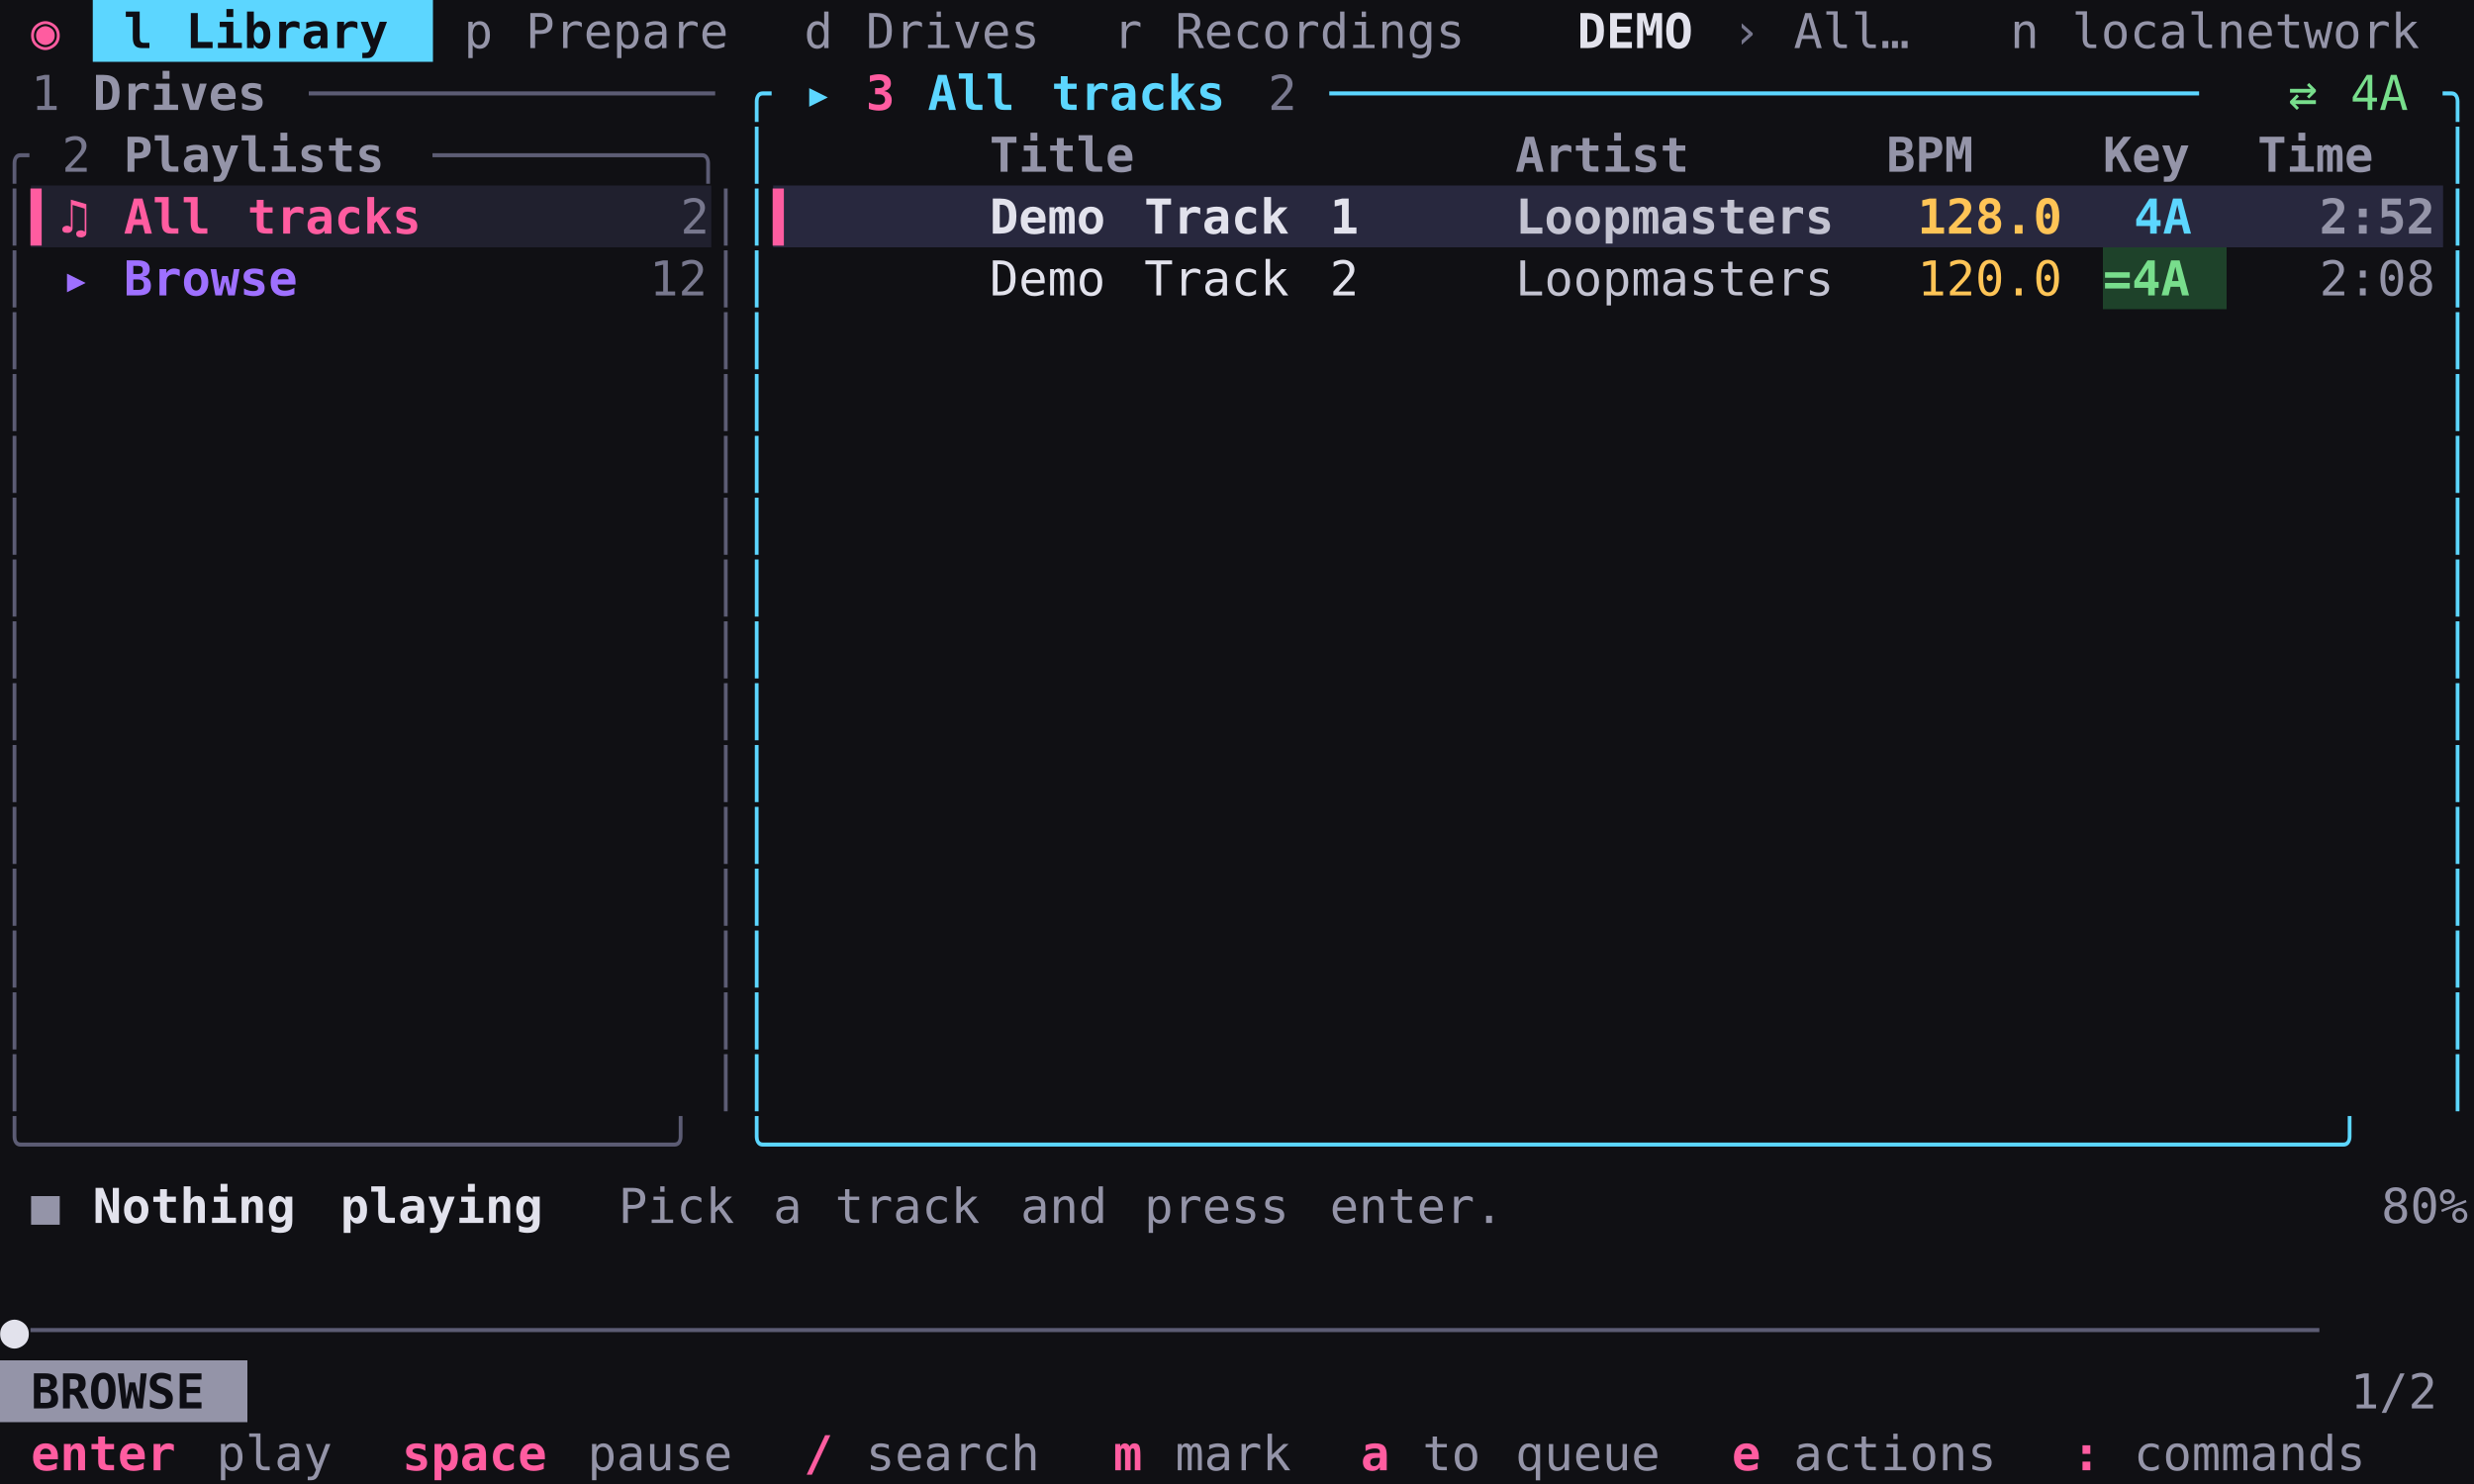
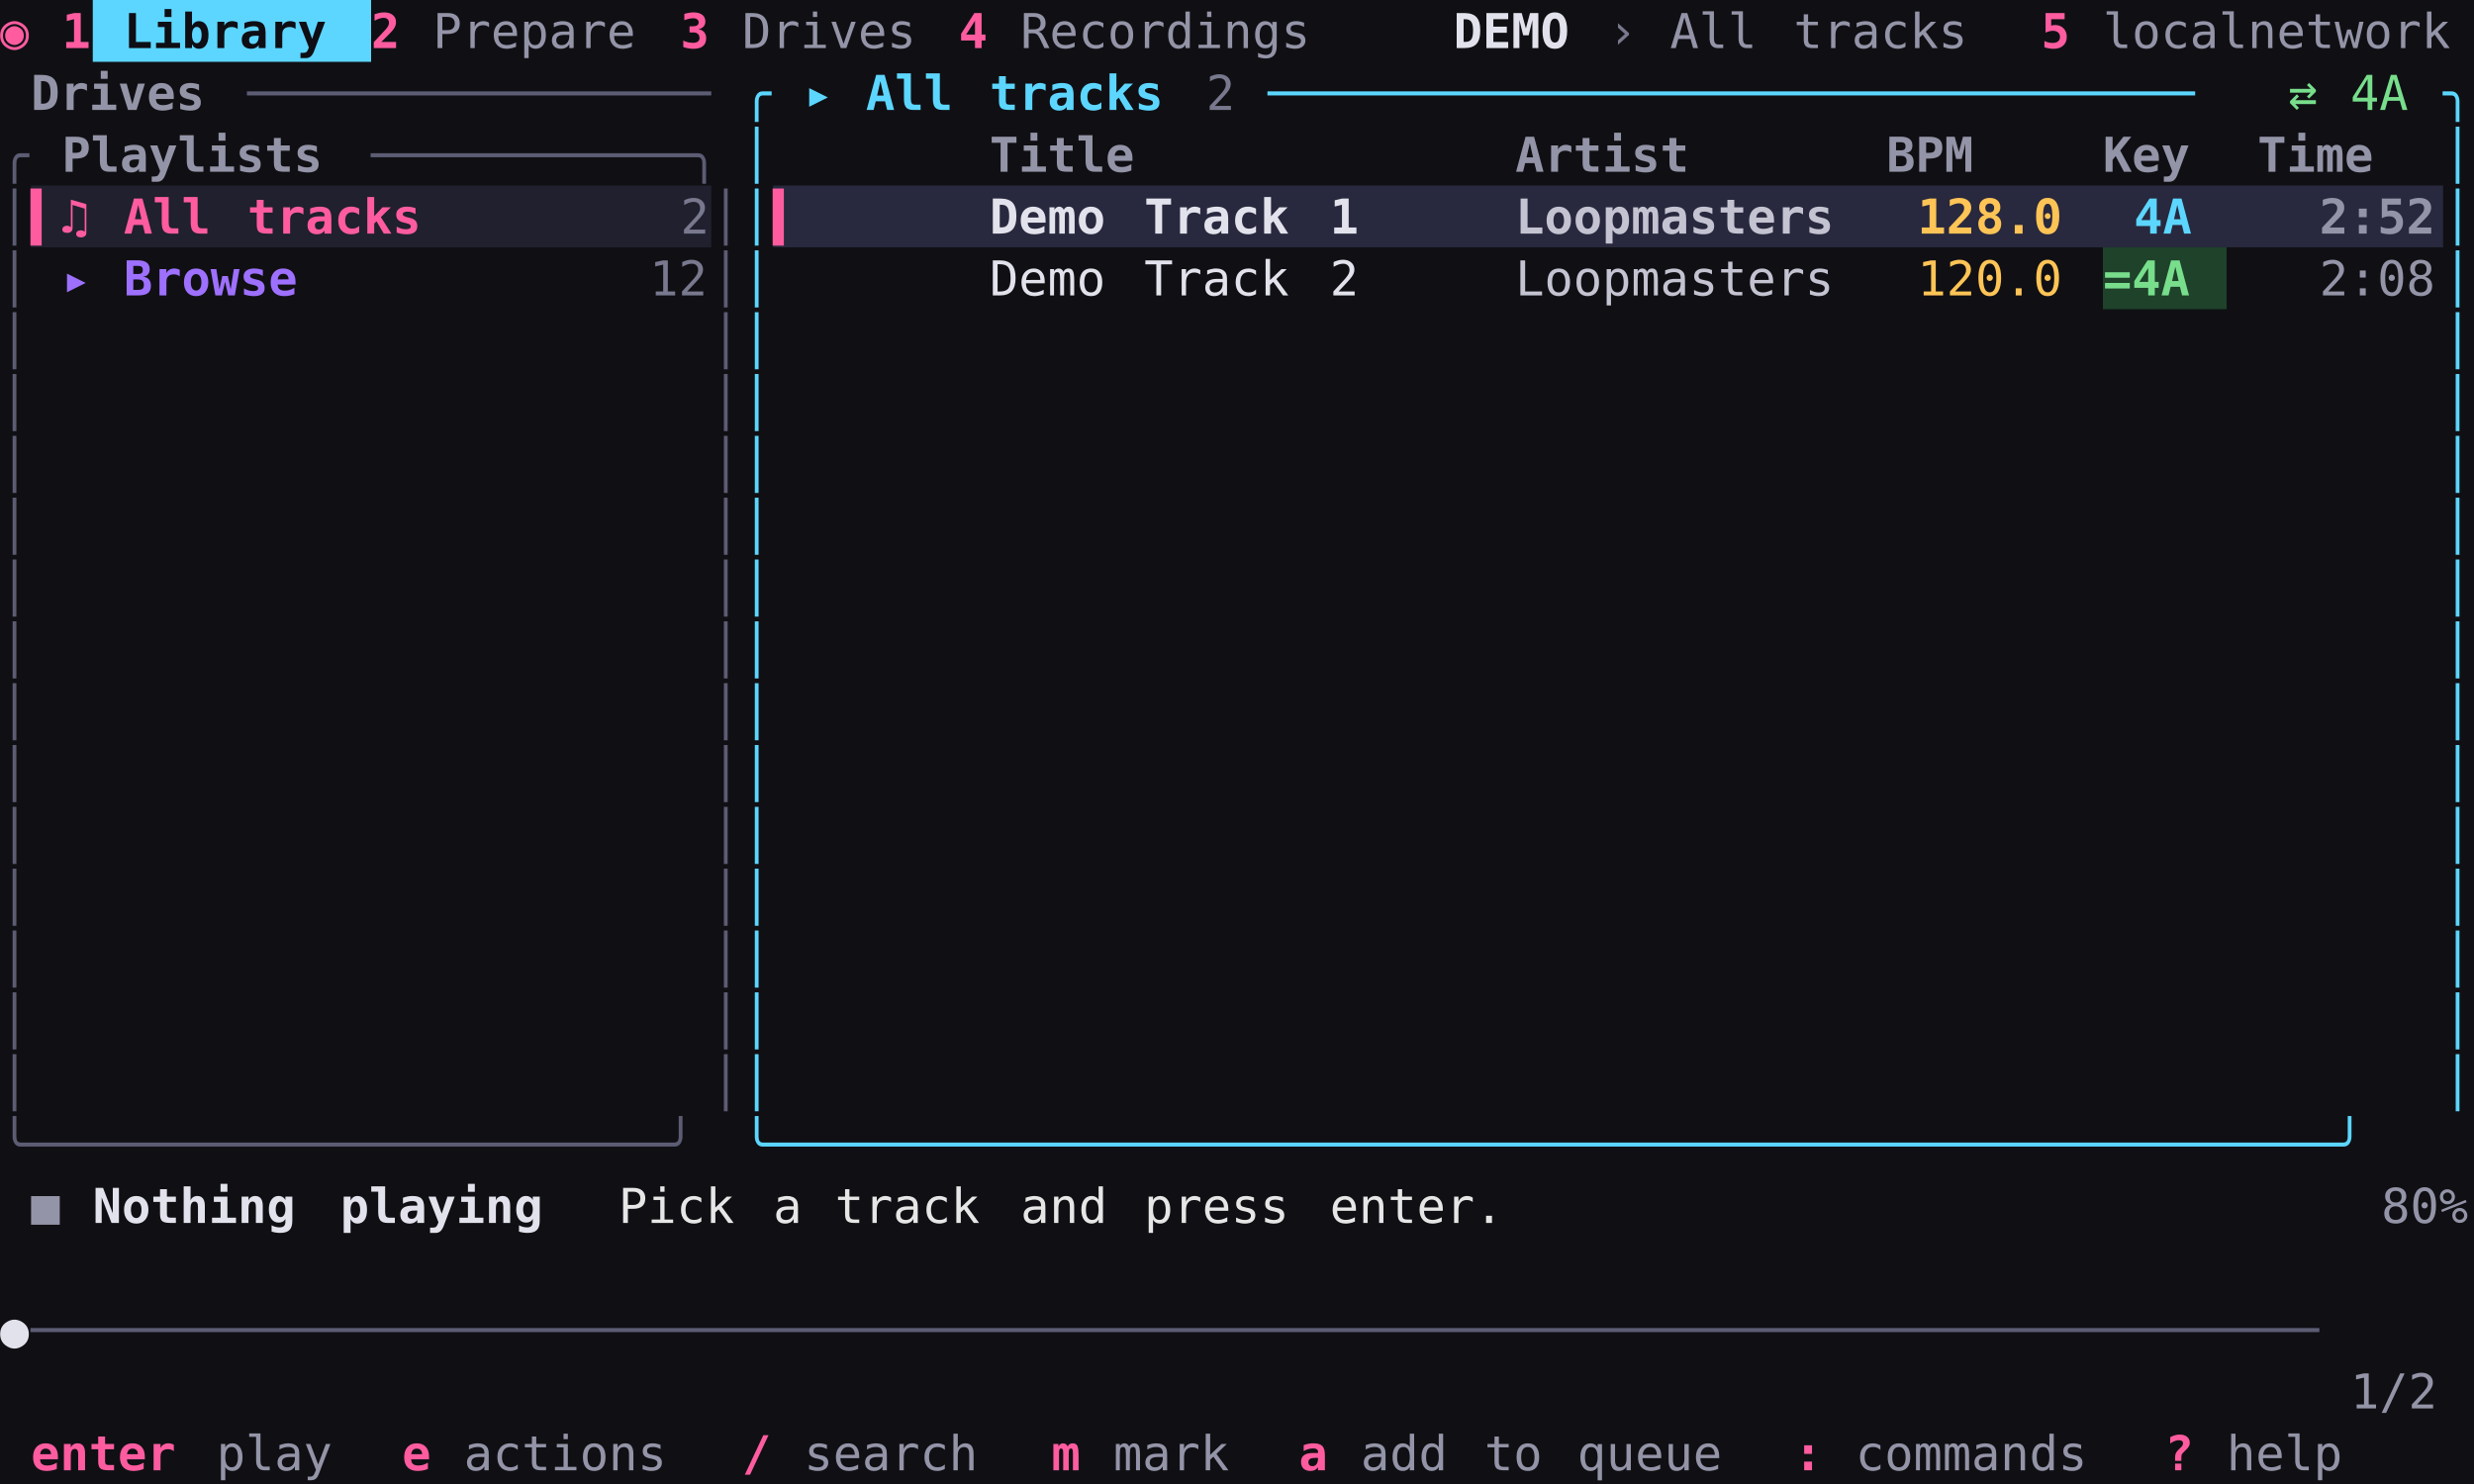
<svg xmlns="http://www.w3.org/2000/svg" viewBox="0 0 720 432" width="720" height="432" font-family="ui-monospace, Menlo, Consolas, monospace" font-size="14">
  <rect width="720" height="432" fill="#101014" />
-   <rect x="27" y="0" width="99" height="18" fill="#5cd6ff" />
-   <text x="9" y="14" fill="#ff5ca0" font-weight="bold">◉</text>
-   <text x="36" y="14" fill="#0e0e14" font-weight="bold">l</text>
-   <text x="54 63 72 81 90 99 108" y="14" fill="#0e0e14" font-weight="bold">Library</text>
-   <text x="135" y="14" fill="#9494a8">p</text>
-   <text x="153 162 171 180 189 198 207" y="14" fill="#9494a8">Prepare</text>
-   <text x="234" y="14" fill="#9494a8">d</text>
-   <text x="252 261 270 279 288 297" y="14" fill="#9494a8">Drives</text>
-   <text x="324" y="14" fill="#9494a8">r</text>
-   <text x="342 351 360 369 378 387 396 405 414 423" y="14" fill="#9494a8">Recordings</text>
-   <text x="459 468 477 486" y="14" fill="#e2e2ec" font-weight="bold">DEMO</text>
-   <text x="504" y="14" fill="#78788e">›</text>
-   <text x="522 531 540 549" y="14" fill="#9494a8">All…</text>
-   <text x="585" y="14" fill="#9494a8">n</text>
-   <text x="603 612 621 630 639 648 657 666 675 684 693 702" y="14" fill="#9494a8">localnetwork</text>
-   <text x="9" y="32" fill="#78788e">1</text>
-   <text x="27 36 45 54 63 72" y="32" fill="#9494a8" font-weight="bold">Drives</text>
-   <text x="90 99 108 117 126 135 144 153 162 171 180 189 198 207" y="32" fill="#5c5c74">──────────────</text>
+   <rect x="27" y="0" width="81" height="18" fill="#5cd6ff" />
+   <text x="0" y="14" fill="#ff5ca0" font-weight="bold">◉</text>
+   <text x="18" y="14" fill="#ff5ca0" font-weight="bold">1</text>
+   <text x="36 45 54 63 72 81 90" y="14" fill="#0e0e14" font-weight="bold">Library</text>
+   <text x="108" y="14" fill="#ff5ca0" font-weight="bold">2</text>
+   <text x="126 135 144 153 162 171 180" y="14" fill="#9494a8">Prepare</text>
+   <text x="198" y="14" fill="#ff5ca0" font-weight="bold">3</text>
+   <text x="216 225 234 243 252 261" y="14" fill="#9494a8">Drives</text>
+   <text x="279" y="14" fill="#ff5ca0" font-weight="bold">4</text>
+   <text x="297 306 315 324 333 342 351 360 369 378" y="14" fill="#9494a8">Recordings</text>
+   <text x="423 432 441 450" y="14" fill="#e2e2ec" font-weight="bold">DEMO</text>
+   <text x="468" y="14" fill="#78788e">›</text>
+   <text x="486 495 504" y="14" fill="#9494a8">All</text>
+   <text x="522 531 540 549 558 567" y="14" fill="#9494a8">tracks</text>
+   <text x="594" y="14" fill="#ff5ca0" font-weight="bold">5</text>
+   <text x="612 621 630 639 648 657 666 675 684 693 702 711" y="14" fill="#9494a8">localnetwork</text>
+   <text x="9 18 27 36 45 54" y="32" fill="#9494a8" font-weight="bold">Drives</text>
+   <text x="72 81 90 99 108 117 126 135 144 153 162 171 180 189 198 207" y="32" fill="#5c5c74">────────────────</text>
  <text x="216" y="32" fill="#5cd6ff">╭</text>
  <text x="234" y="32" fill="#5cd6ff" font-weight="bold">▸</text>
-   <text x="252" y="32" fill="#ff5ca0" font-weight="bold">3</text>
-   <text x="270 279 288" y="32" fill="#5cd6ff" font-weight="bold">All</text>
-   <text x="306 315 324 333 342 351" y="32" fill="#5cd6ff" font-weight="bold">tracks</text>
-   <text x="369" y="32" fill="#78788e">2</text>
-   <text x="387 396 405 414 423 432 441 450 459 468 477 486 495 504 513 522 531 540 549 558 567 576 585 594 603 612 621 630 639 648" y="32" fill="#5cd6ff">──────────────────────────────</text>
+   <text x="252 261 270" y="32" fill="#5cd6ff" font-weight="bold">All</text>
+   <text x="288 297 306 315 324 333" y="32" fill="#5cd6ff" font-weight="bold">tracks</text>
+   <text x="351" y="32" fill="#78788e">2</text>
+   <text x="369 378 387 396 405 414 423 432 441 450 459 468 477 486 495 504 513 522 531 540 549 558 567 576 585 594 603 612 621 630 639 648" y="32" fill="#5cd6ff">────────────────────────────────</text>
  <text x="666" y="32" fill="#78de8c">⇄</text>
  <text x="684 693" y="32" fill="#78de8c">4A</text>
  <text x="711" y="32" fill="#5cd6ff">╮</text>
  <text x="0" y="50" fill="#5c5c74">╭</text>
-   <text x="18" y="50" fill="#78788e">2</text>
-   <text x="36 45 54 63 72 81 90 99 108" y="50" fill="#9494a8" font-weight="bold">Playlists</text>
-   <text x="126 135 144 153 162 171 180 189 198 207" y="50" fill="#5c5c74">─────────╮</text>
+   <text x="18 27 36 45 54 63 72 81 90" y="50" fill="#9494a8" font-weight="bold">Playlists</text>
+   <text x="108 117 126 135 144 153 162 171 180 189 198 207" y="50" fill="#5c5c74">───────────╮</text>
  <text x="216" y="50" fill="#5cd6ff">│</text>
  <text x="288 297 306 315 324" y="50" fill="#9494a8" font-weight="bold">Title</text>
  <text x="441 450 459 468 477 486" y="50" fill="#9494a8" font-weight="bold">Artist</text>
  <text x="549 558 567" y="50" fill="#9494a8" font-weight="bold">BPM</text>
  <text x="612 621 630" y="50" fill="#9494a8" font-weight="bold">Key</text>
  <text x="657 666 675 684" y="50" fill="#9494a8" font-weight="bold">Time</text>
  <text x="711" y="50" fill="#5cd6ff">│</text>
  <rect x="9" y="54" width="198" height="18" fill="#20202e" />
  <rect x="225" y="54" width="486" height="18" fill="#28283e" />
  <text x="0" y="68" fill="#5c5c74">│</text>
  <text x="9 18" y="68" fill="#ff5ca0">▍♫</text>
  <text x="36 45 54" y="68" fill="#ff5ca0" font-weight="bold">All</text>
  <text x="72 81 90 99 108 117" y="68" fill="#ff5ca0" font-weight="bold">tracks</text>
  <text x="198" y="68" fill="#78788e">2</text>
  <text x="207" y="68" fill="#5c5c74">│</text>
  <text x="216" y="68" fill="#5cd6ff">│</text>
  <text x="225" y="68" fill="#ff5ca0" font-weight="bold">▍</text>
  <text x="288 297 306 315" y="68" fill="#e2e2ec" font-weight="bold">Demo</text>
  <text x="333 342 351 360 369" y="68" fill="#e2e2ec" font-weight="bold">Track</text>
  <text x="387" y="68" fill="#e2e2ec" font-weight="bold">1</text>
  <text x="441 450 459 468 477 486 495 504 513 522 531" y="68" fill="#c3c3d1" font-weight="bold">Loopmasters</text>
  <text x="558 567 576 585 594" y="68" fill="#ffc456" font-weight="bold">128.0</text>
  <text x="621 630" y="68" fill="#5cd6ff" font-weight="bold">4A</text>
  <text x="675 684 693 702" y="68" fill="#9494a8" font-weight="bold">2:52</text>
  <text x="711" y="68" fill="#5cd6ff">│</text>
  <rect x="612" y="72" width="36" height="18" fill="#1e422a" />
  <text x="0" y="86" fill="#5c5c74">│</text>
  <text x="18" y="86" fill="#9e70ff">▸</text>
  <text x="36 45 54 63 72 81" y="86" fill="#9e70ff" font-weight="bold">Browse</text>
  <text x="189 198" y="86" fill="#78788e">12</text>
  <text x="207" y="86" fill="#5c5c74">│</text>
  <text x="216" y="86" fill="#5cd6ff">│</text>
  <text x="288 297 306 315" y="86" fill="#e2e2ec">Demo</text>
  <text x="333 342 351 360 369" y="86" fill="#e2e2ec">Track</text>
  <text x="387" y="86" fill="#e2e2ec">2</text>
  <text x="441 450 459 468 477 486 495 504 513 522 531" y="86" fill="#c3c3d1">Loopmasters</text>
  <text x="558 567 576 585 594" y="86" fill="#ffc456">120.0</text>
  <text x="612 621 630" y="86" fill="#78de8c" font-weight="bold">=4A</text>
  <text x="675 684 693 702" y="86" fill="#9494a8">2:08</text>
  <text x="711" y="86" fill="#5cd6ff">│</text>
  <text x="0" y="104" fill="#5c5c74">│</text>
  <text x="207" y="104" fill="#5c5c74">│</text>
  <text x="216" y="104" fill="#5cd6ff">│</text>
  <text x="711" y="104" fill="#5cd6ff">│</text>
  <text x="0" y="122" fill="#5c5c74">│</text>
  <text x="207" y="122" fill="#5c5c74">│</text>
  <text x="216" y="122" fill="#5cd6ff">│</text>
  <text x="711" y="122" fill="#5cd6ff">│</text>
  <text x="0" y="140" fill="#5c5c74">│</text>
  <text x="207" y="140" fill="#5c5c74">│</text>
  <text x="216" y="140" fill="#5cd6ff">│</text>
  <text x="711" y="140" fill="#5cd6ff">│</text>
  <text x="0" y="158" fill="#5c5c74">│</text>
  <text x="207" y="158" fill="#5c5c74">│</text>
  <text x="216" y="158" fill="#5cd6ff">│</text>
  <text x="711" y="158" fill="#5cd6ff">│</text>
  <text x="0" y="176" fill="#5c5c74">│</text>
  <text x="207" y="176" fill="#5c5c74">│</text>
  <text x="216" y="176" fill="#5cd6ff">│</text>
  <text x="711" y="176" fill="#5cd6ff">│</text>
  <text x="0" y="194" fill="#5c5c74">│</text>
  <text x="207" y="194" fill="#5c5c74">│</text>
  <text x="216" y="194" fill="#5cd6ff">│</text>
  <text x="711" y="194" fill="#5cd6ff">│</text>
  <text x="0" y="212" fill="#5c5c74">│</text>
  <text x="207" y="212" fill="#5c5c74">│</text>
  <text x="216" y="212" fill="#5cd6ff">│</text>
  <text x="711" y="212" fill="#5cd6ff">│</text>
  <text x="0" y="230" fill="#5c5c74">│</text>
  <text x="207" y="230" fill="#5c5c74">│</text>
  <text x="216" y="230" fill="#5cd6ff">│</text>
  <text x="711" y="230" fill="#5cd6ff">│</text>
  <text x="0" y="248" fill="#5c5c74">│</text>
  <text x="207" y="248" fill="#5c5c74">│</text>
  <text x="216" y="248" fill="#5cd6ff">│</text>
  <text x="711" y="248" fill="#5cd6ff">│</text>
  <text x="0" y="266" fill="#5c5c74">│</text>
  <text x="207" y="266" fill="#5c5c74">│</text>
  <text x="216" y="266" fill="#5cd6ff">│</text>
  <text x="711" y="266" fill="#5cd6ff">│</text>
  <text x="0" y="284" fill="#5c5c74">│</text>
  <text x="207" y="284" fill="#5c5c74">│</text>
  <text x="216" y="284" fill="#5cd6ff">│</text>
  <text x="711" y="284" fill="#5cd6ff">│</text>
  <text x="0" y="302" fill="#5c5c74">│</text>
  <text x="207" y="302" fill="#5c5c74">│</text>
  <text x="216" y="302" fill="#5cd6ff">│</text>
  <text x="711" y="302" fill="#5cd6ff">│</text>
  <text x="0" y="320" fill="#5c5c74">│</text>
  <text x="207" y="320" fill="#5c5c74">│</text>
  <text x="216" y="320" fill="#5cd6ff">│</text>
  <text x="711" y="320" fill="#5cd6ff">│</text>
  <text x="0 9 18 27 36 45 54 63 72 81 90 99 108 117 126 135 144 153 162 171 180 189 198 207" y="338" fill="#5c5c74">╰──────────────────────╯</text>
  <text x="216 225 234 243 252 261 270 279 288 297 306 315 324 333 342 351 360 369 378 387 396 405 414 423 432 441 450 459 468 477 486 495 504 513 522 531 540 549 558 567 576 585 594 603 612 621 630 639 648 657 666 675 684 693 702 711" y="338" fill="#5cd6ff">╰──────────────────────────────────────────────────────╯</text>
  <text x="9" y="356" fill="#9494a8">■</text>
  <text x="27 36 45 54 63 72 81" y="356" fill="#e2e2ec" font-weight="bold">Nothing</text>
  <text x="99 108 117 126 135 144 153" y="356" fill="#e2e2ec" font-weight="bold">playing</text>
-   <text x="180 189 198 207" y="356" fill="#9494a8">Pick</text>
-   <text x="225" y="356" fill="#9494a8">a</text>
-   <text x="243 252 261 270 279" y="356" fill="#9494a8">track</text>
-   <text x="297 306 315" y="356" fill="#9494a8">and</text>
-   <text x="333 342 351 360 369" y="356" fill="#9494a8">press</text>
-   <text x="387 396 405 414 423 432" y="356" fill="#9494a8">enter.</text>
+   <text x="180 189 198 207" y="356" fill="#e6e6e6">Pick</text>
+   <text x="225" y="356" fill="#e6e6e6">a</text>
+   <text x="243 252 261 270 279" y="356" fill="#e6e6e6">track</text>
+   <text x="297 306 315" y="356" fill="#e6e6e6">and</text>
+   <text x="333 342 351 360 369" y="356" fill="#e6e6e6">press</text>
+   <text x="387 396 405 414 423 432" y="356" fill="#e6e6e6">enter.</text>
  <text x="693 702 711" y="356" fill="#9494a8">80%</text>
  <text x="0" y="392" fill="#e2e2ec">●</text>
  <text x="9 18 27 36 45 54 63 72 81 90 99 108 117 126 135 144 153 162 171 180 189 198 207 216 225 234 243 252 261 270 279 288 297 306 315 324 333 342 351 360 369 378 387 396 405 414 423 432 441 450 459 468 477 486 495 504 513 522 531 540 549 558 567 576 585 594 603 612 621 630 639 648 657 666 675 684 693 702 711" y="392" fill="#5c5c74">───────────────────────────────────────────────────────────────────────────────</text>
-   <rect x="0" y="396" width="72" height="18" fill="#9494a8" />
-   <text x="9 18 27 36 45 54" y="410" fill="#0e0e14" font-weight="bold">BROWSE</text>
  <text x="684 693 702" y="410" fill="#9494a8">1/2</text>
  <text x="9 18 27 36 45" y="428" fill="#ff5ca0" font-weight="bold">enter</text>
  <text x="63 72 81 90" y="428" fill="#9494a8">play</text>
-   <text x="117 126 135 144 153" y="428" fill="#ff5ca0" font-weight="bold">space</text>
-   <text x="171 180 189 198 207" y="428" fill="#9494a8">pause</text>
-   <text x="234" y="428" fill="#ff5ca0" font-weight="bold">/</text>
-   <text x="252 261 270 279 288 297" y="428" fill="#9494a8">search</text>
-   <text x="324" y="428" fill="#ff5ca0" font-weight="bold">m</text>
-   <text x="342 351 360 369" y="428" fill="#9494a8">mark</text>
-   <text x="396" y="428" fill="#ff5ca0" font-weight="bold">a</text>
-   <text x="414 423" y="428" fill="#9494a8">to</text>
-   <text x="441 450 459 468 477" y="428" fill="#9494a8">queue</text>
-   <text x="504" y="428" fill="#ff5ca0" font-weight="bold">e</text>
-   <text x="522 531 540 549 558 567 576" y="428" fill="#9494a8">actions</text>
-   <text x="603" y="428" fill="#ff5ca0" font-weight="bold">:</text>
-   <text x="621 630 639 648 657 666 675 684" y="428" fill="#9494a8">commands</text>
+   <text x="117" y="428" fill="#ff5ca0" font-weight="bold">e</text>
+   <text x="135 144 153 162 171 180 189" y="428" fill="#9494a8">actions</text>
+   <text x="216" y="428" fill="#ff5ca0" font-weight="bold">/</text>
+   <text x="234 243 252 261 270 279" y="428" fill="#9494a8">search</text>
+   <text x="306" y="428" fill="#ff5ca0" font-weight="bold">m</text>
+   <text x="324 333 342 351" y="428" fill="#9494a8">mark</text>
+   <text x="378" y="428" fill="#ff5ca0" font-weight="bold">a</text>
+   <text x="396 405 414" y="428" fill="#9494a8">add</text>
+   <text x="432 441" y="428" fill="#9494a8">to</text>
+   <text x="459 468 477 486 495" y="428" fill="#9494a8">queue</text>
+   <text x="522" y="428" fill="#ff5ca0" font-weight="bold">:</text>
+   <text x="540 549 558 567 576 585 594 603" y="428" fill="#9494a8">commands</text>
+   <text x="630" y="428" fill="#ff5ca0" font-weight="bold">?</text>
+   <text x="648 657 666 675" y="428" fill="#9494a8">help</text>
</svg>
